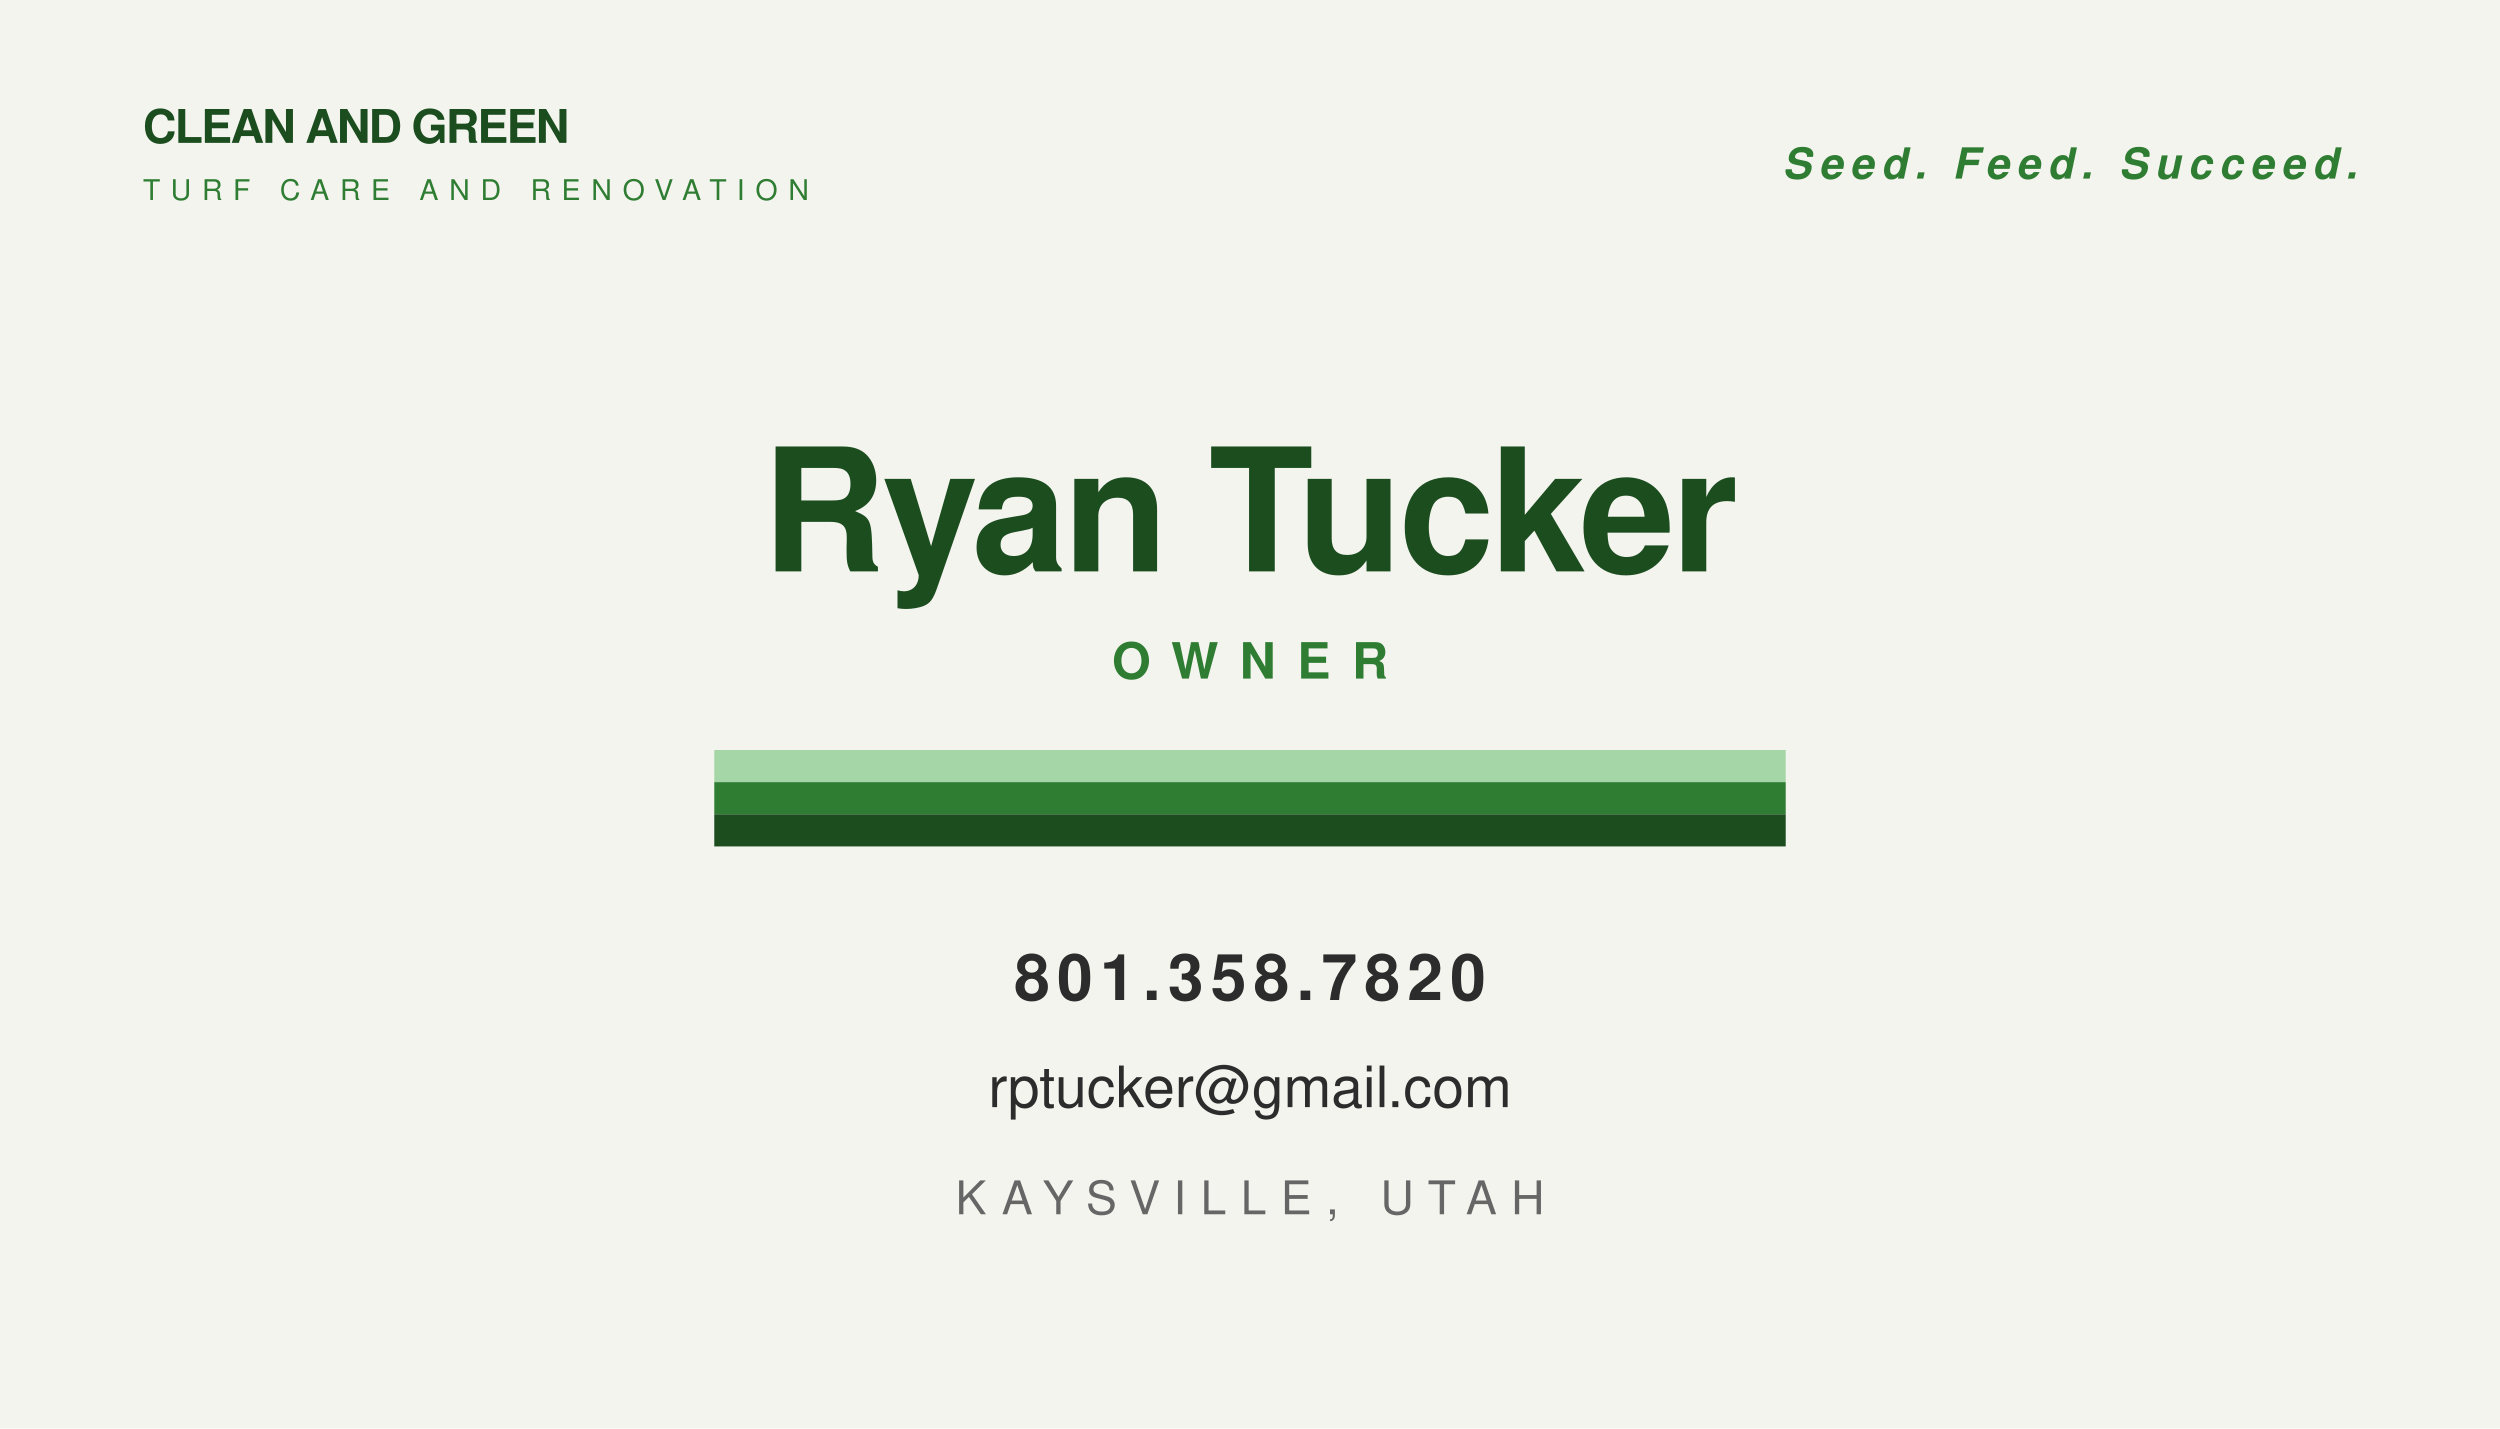
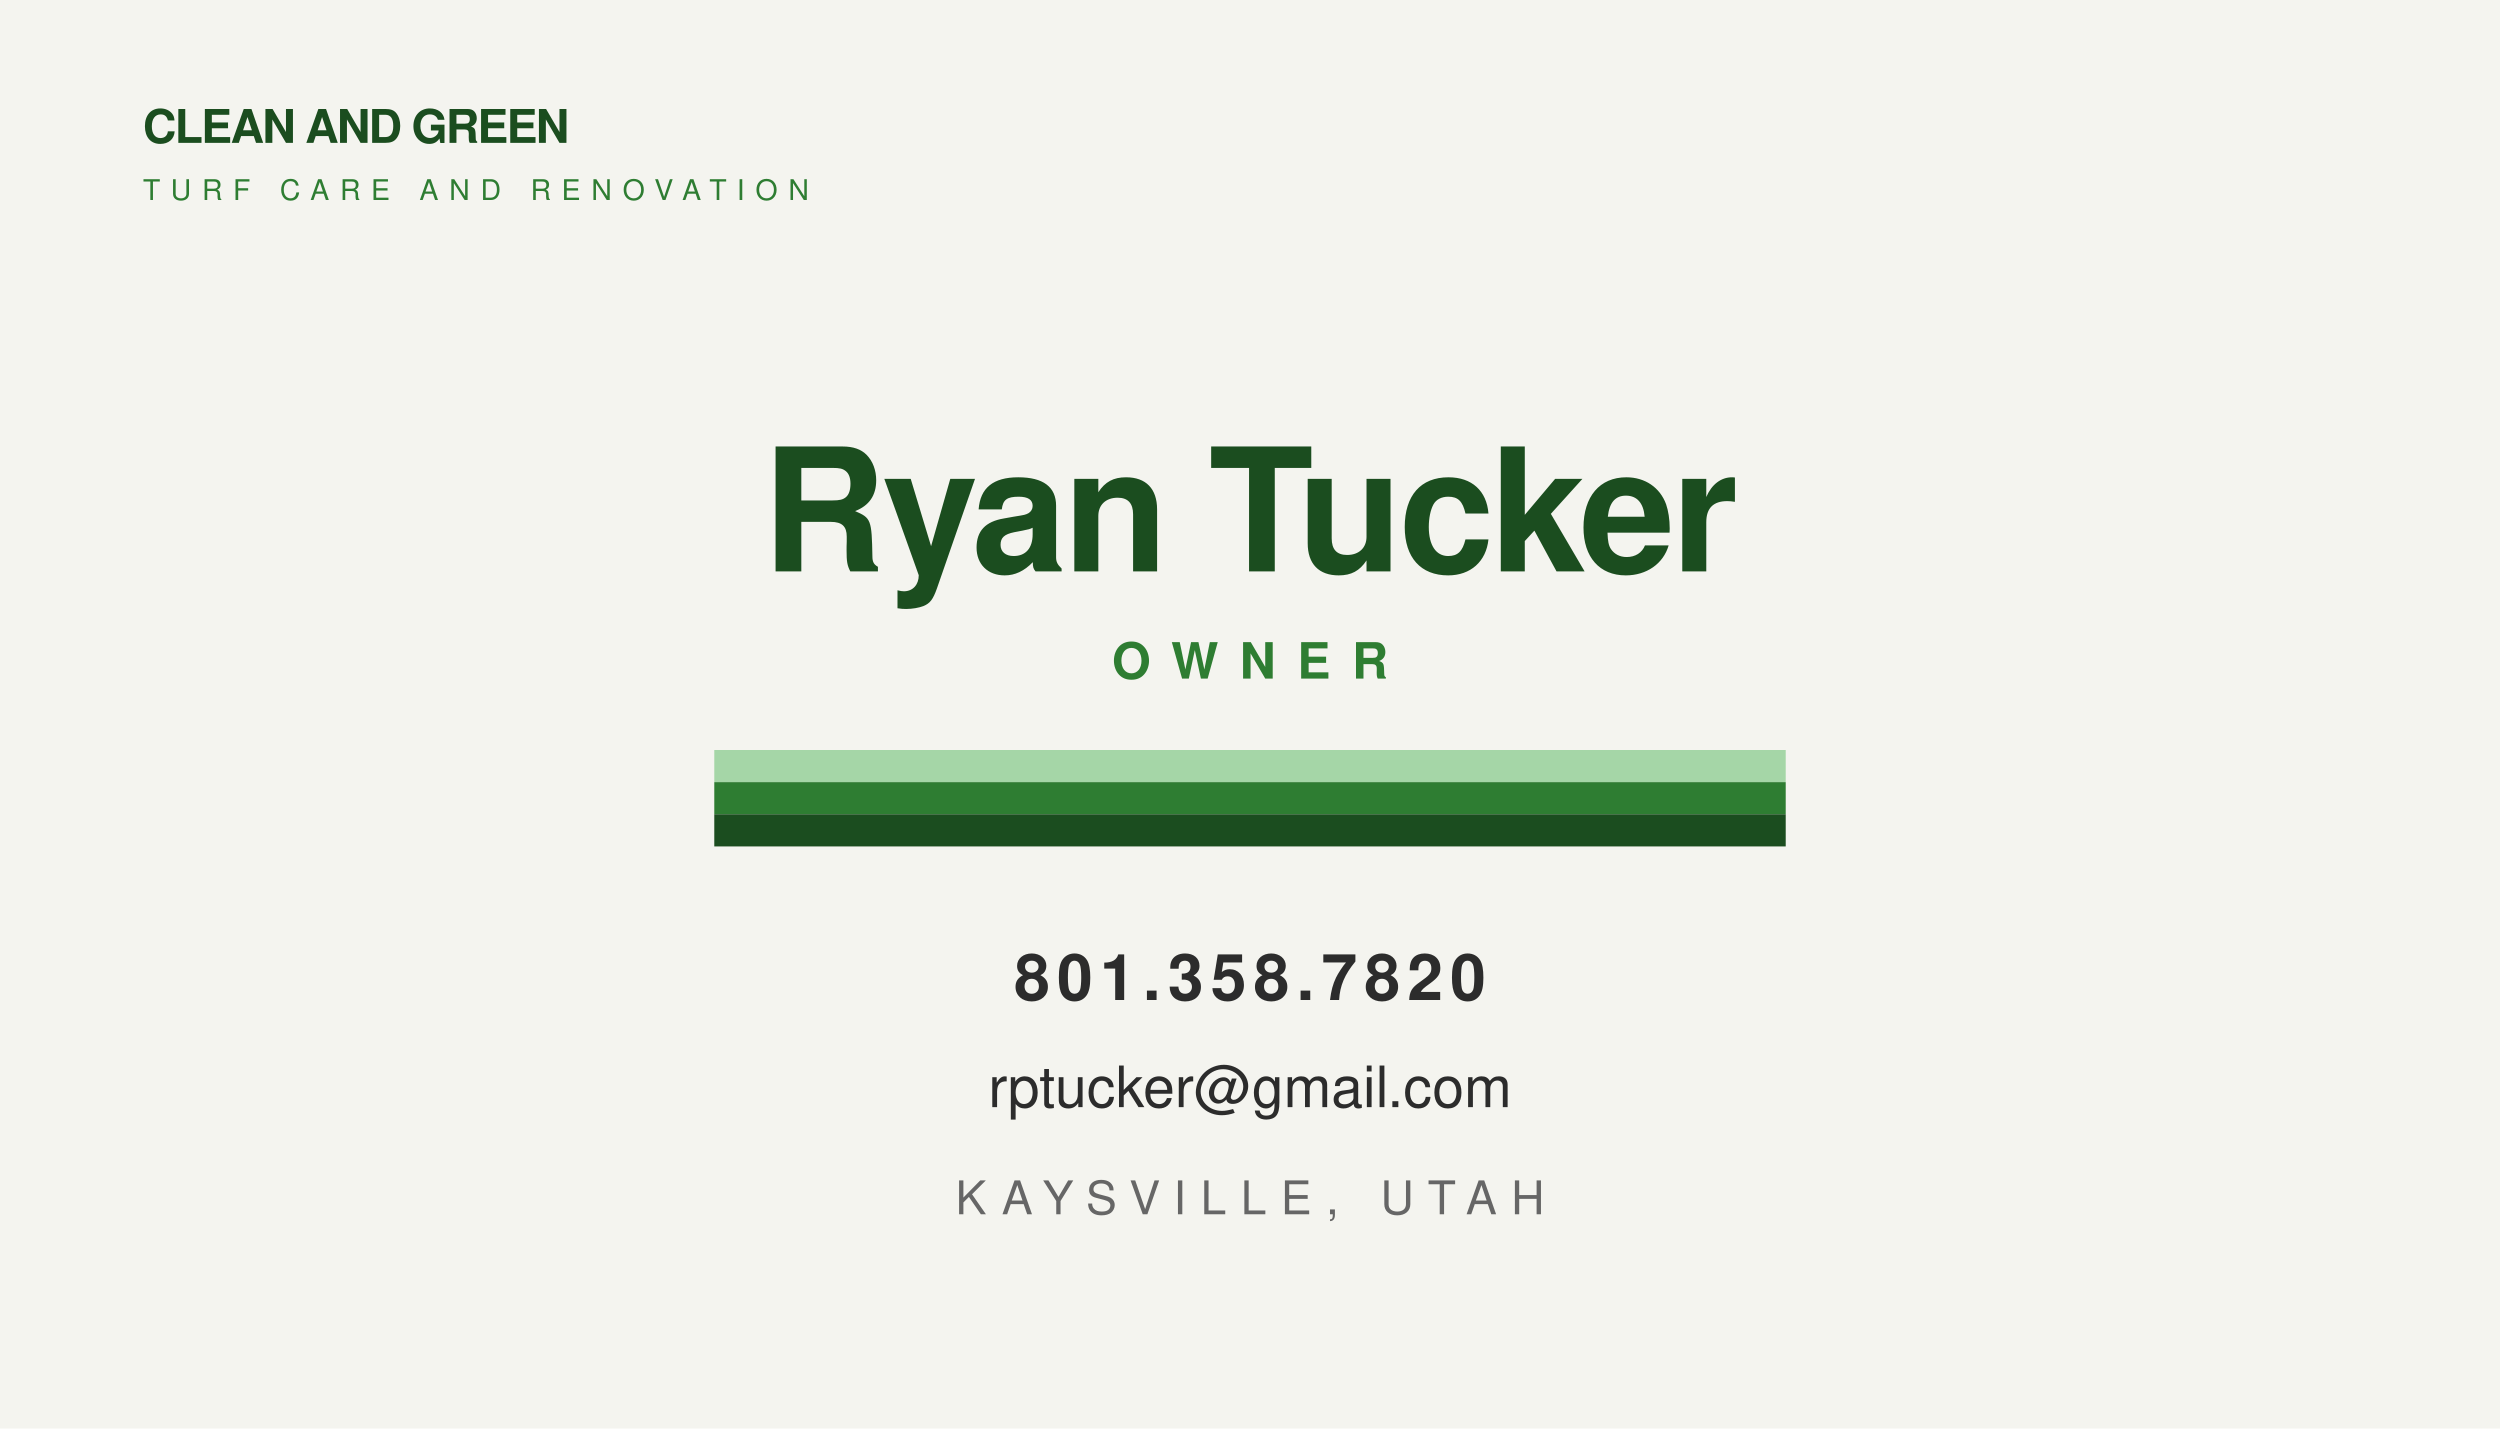
<svg xmlns="http://www.w3.org/2000/svg" viewBox="0 0 700 400">
  <rect width="700" height="400" fill="#F4F4EF" />
  <g transform="translate(40,40)">
    <text x="0" y="0" font-family="Helvetica, Arial, sans-serif" font-size="13" font-weight="900" fill="#1B4D1F" letter-spacing="-0.5">CLEAN AND GREEN</text>
    <text x="0" y="16" font-family="Helvetica, Arial, sans-serif" font-size="8" letter-spacing="3" fill="#2E7D32">TURF CARE AND RENOVATION</text>
  </g>
-   <text x="660" y="50" text-anchor="end" font-family="Helvetica, Arial, sans-serif" font-style="italic" font-size="12" font-weight="700" letter-spacing="2" fill="#2E7D32">Seed.  Feed.  Succeed.</text>
  <text x="350" y="160" text-anchor="middle" font-family="Helvetica, Arial, sans-serif" font-size="48" font-weight="900" fill="#1B4D1F" letter-spacing="-1">Ryan Tucker</text>
  <text x="350" y="190" text-anchor="middle" font-family="Helvetica, Arial, sans-serif" font-size="14" font-weight="700" letter-spacing="6" fill="#2E7D32">OWNER</text>
  <rect x="200" y="210" width="300" height="9" fill="#A5D6A7" />
  <rect x="200" y="219" width="300" height="9" fill="#2E7D32" />
  <rect x="200" y="228" width="300" height="9" fill="#1B4D1F" />
  <text x="350" y="280" text-anchor="middle" font-family="Helvetica, Arial, sans-serif" font-size="18" font-weight="700" fill="#2C2C2C" letter-spacing="2">801.358.7820</text>
  <text x="350" y="310" text-anchor="middle" font-family="Helvetica, Arial, sans-serif" font-size="16" fill="#2C2C2C">rptucker@gmail.com</text>
  <text x="350" y="340" text-anchor="middle" font-family="Helvetica, Arial, sans-serif" font-size="13" letter-spacing="4" fill="#666">KAYSVILLE,  UTAH</text>
</svg>
